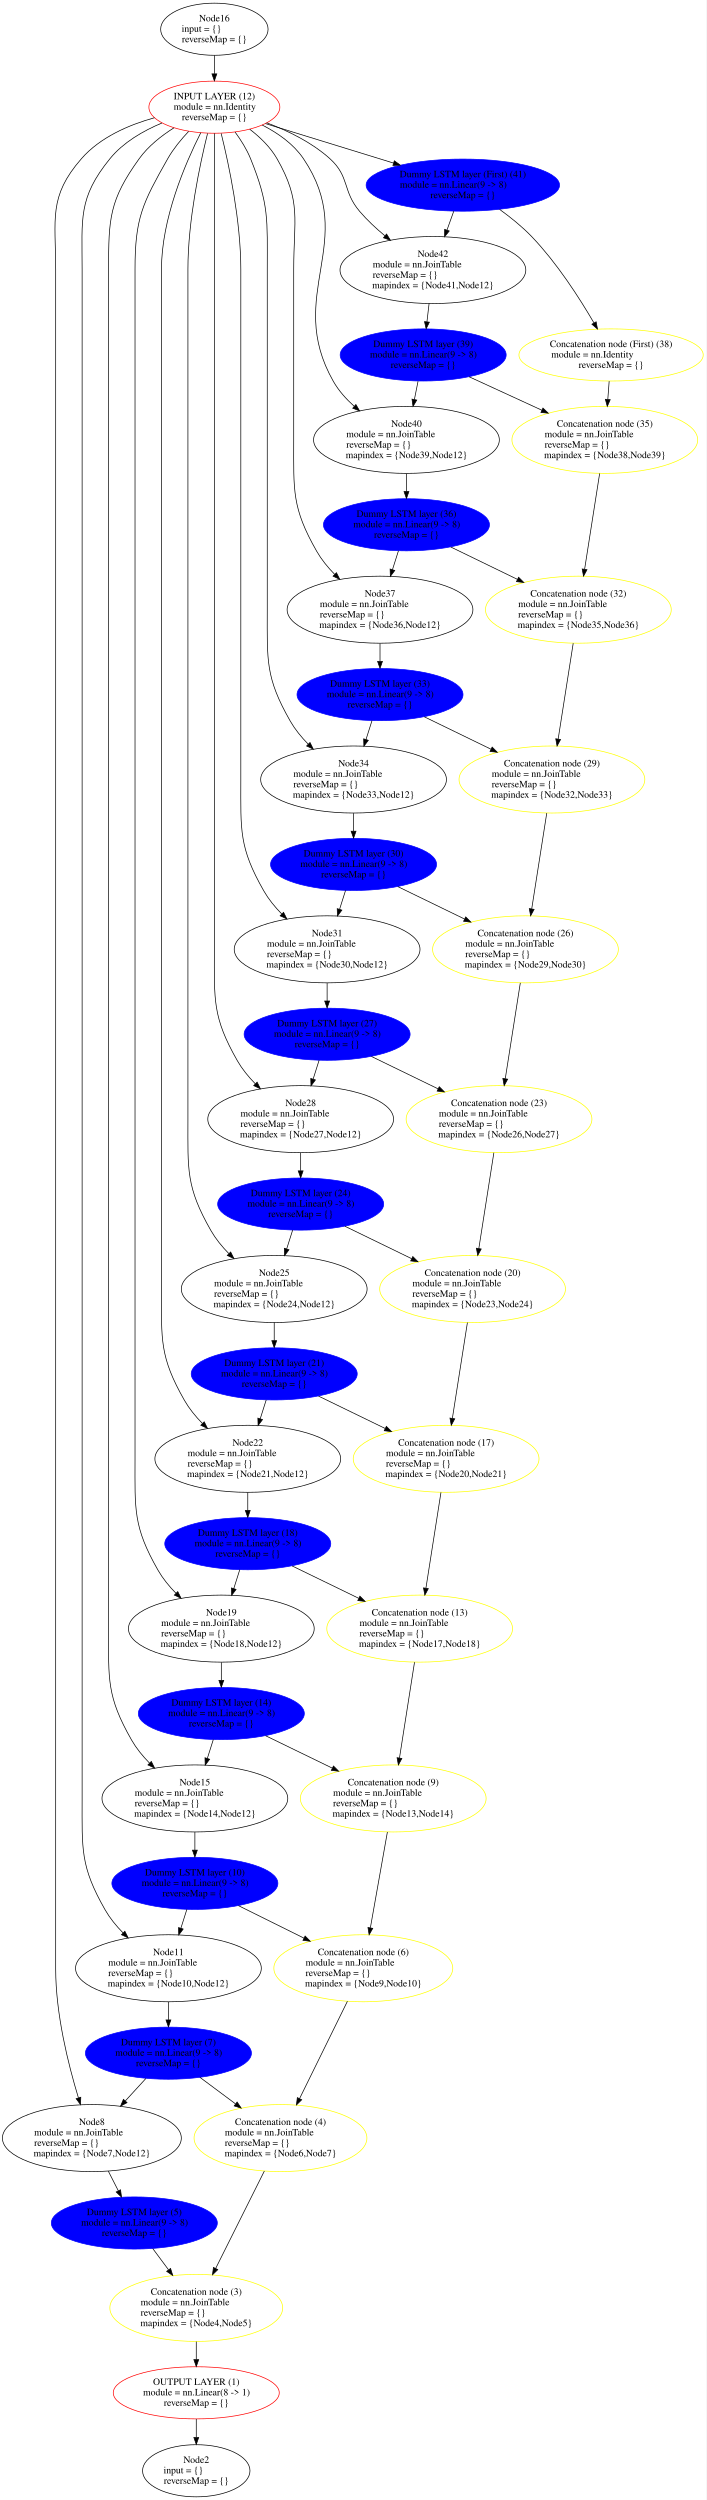
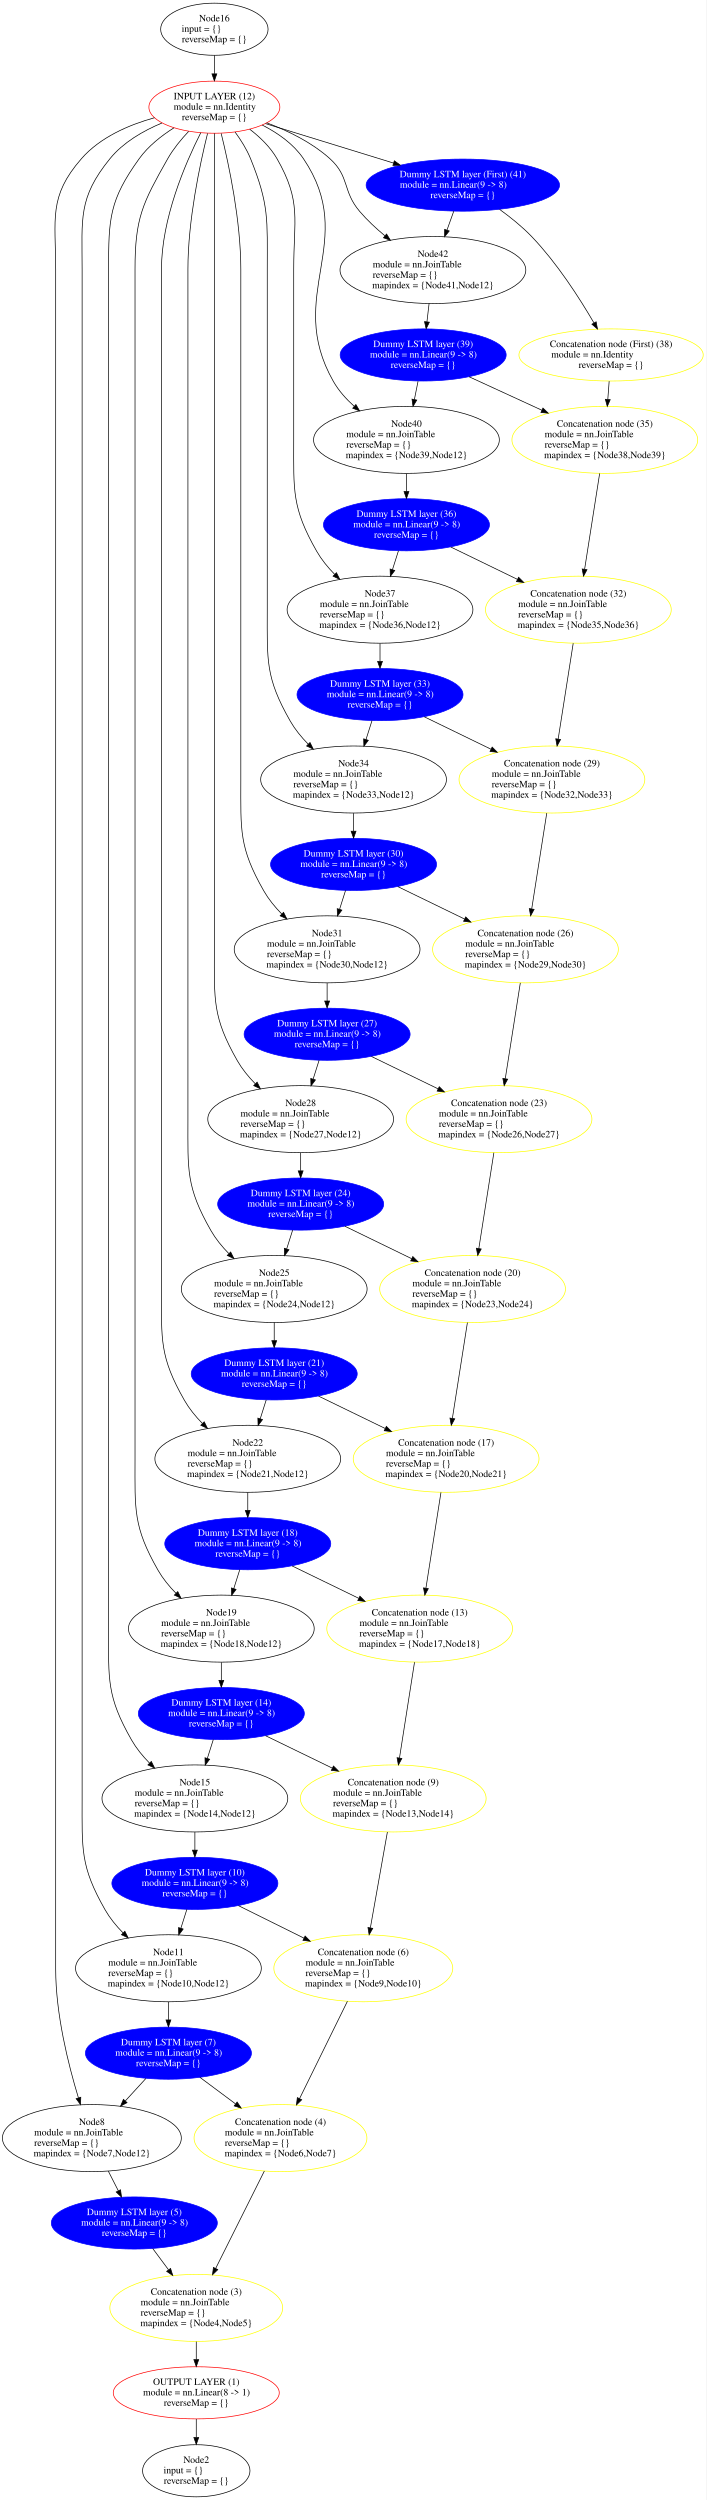
<svg xmlns="http://www.w3.org/2000/svg" xmlns:xlink="http://www.w3.org/1999/xlink" width="1015pt" height="3592pt" viewBox="0.00 0.00 1015.00 3592.00">
  <g id="graph0" class="graph" transform="scale(1 1) rotate(0) translate(4 3588)">
    <polygon fill="white" stroke="none" points="-4,4 -4,-3588 1011,-3588 1011,4 -4,4" />
    <g id="node1" class="node">
      <g id="a_node1">
        <a xlink:title="[topologyTest.lua]:62_">
          <ellipse fill="none" stroke="red" cx="278" cy="-150" rx="119.252" ry="37.453" />
          <text text-anchor="middle" x="278" y="-161.3" font-family="Times,serif" font-size="14.00">OUTPUT LAYER (1)</text>
          <text text-anchor="start" x="201.5" y="-146.3" font-family="Times,serif" font-size="14.00">module = nn.Linear(8 -&gt; 1)</text>
          <text text-anchor="middle" x="278" y="-131.3" font-family="Times,serif" font-size="14.00">reverseMap = {}</text>
        </a>
      </g>
    </g>
    <g id="node2" class="node">
      <g id="a_node2">
        <a xlink:title="[[C]]:-1_">
          <ellipse fill="none" stroke="black" cx="278" cy="-38" rx="77.174" ry="37.453" />
          <text text-anchor="middle" x="278" y="-49.3" font-family="Times,serif" font-size="14.00">Node2</text>
          <text text-anchor="start" x="231" y="-34.3" font-family="Times,serif" font-size="14.00">input = {}</text>
          <text text-anchor="middle" x="278" y="-19.3" font-family="Times,serif" font-size="14.00">reverseMap = {}</text>
        </a>
      </g>
    </g>
    <g id="edge1" class="edge">
      <path fill="none" stroke="black" d="M278,-112.372C278,-103.927 278,-94.829 278,-86.011" />
      <polygon fill="black" stroke="black" points="281.5,-85.844 278,-75.844 274.5,-85.844 281.5,-85.844" />
    </g>
    <g id="node3" class="node">
      <g id="a_node3">
        <a xlink:title="[topologyTest.lua]:54_">
          <ellipse fill="none" stroke="yellow" cx="278" cy="-272" rx="124.176" ry="48.167" />
          <text text-anchor="middle" x="278" y="-290.8" font-family="Times,serif" font-size="14.00">Concatenation node (3)</text>
          <text text-anchor="start" x="198" y="-275.8" font-family="Times,serif" font-size="14.00">module = nn.JoinTable</text>
          <text text-anchor="start" x="198" y="-260.8" font-family="Times,serif" font-size="14.00">reverseMap = {}</text>
          <text text-anchor="middle" x="278" y="-245.8" font-family="Times,serif" font-size="14.00">mapindex = {Node4,Node5}</text>
        </a>
      </g>
    </g>
    <g id="edge2" class="edge">
      <path fill="none" stroke="black" d="M278,-223.573C278,-215.096 278,-206.269 278,-197.81" />
      <polygon fill="black" stroke="black" points="281.5,-197.722 278,-187.722 274.5,-197.722 281.5,-197.722" />
    </g>
    <g id="node4" class="node">
      <g id="a_node4">
        <a xlink:title="[topologyTest.lua]:54_">
          <ellipse fill="none" stroke="yellow" cx="399" cy="-516" rx="124.176" ry="48.167" />
          <text text-anchor="middle" x="399" y="-534.8" font-family="Times,serif" font-size="14.00">Concatenation node (4)</text>
          <text text-anchor="start" x="319" y="-519.8" font-family="Times,serif" font-size="14.00">module = nn.JoinTable</text>
          <text text-anchor="start" x="319" y="-504.8" font-family="Times,serif" font-size="14.00">reverseMap = {}</text>
          <text text-anchor="middle" x="399" y="-489.8" font-family="Times,serif" font-size="14.00">mapindex = {Node6,Node7}</text>
        </a>
      </g>
    </g>
    <g id="edge3" class="edge">
      <path fill="none" stroke="black" d="M375.813,-468.626C355.867,-428.733 327.043,-371.085 305.85,-328.699" />
      <polygon fill="black" stroke="black" points="308.917,-327.008 301.314,-319.629 302.656,-330.138 308.917,-327.008" />
    </g>
    <g id="node5" class="node">
      <g id="a_node5">
        <a xlink:title="[topologyTest.lua]:50_">
          <ellipse fill="blue" stroke="blue" cx="189" cy="-394" rx="119.252" ry="37.453" />
-           <text text-anchor="middle" x="189" y="-405.3" font-family="Times,serif" font-size="14.00">Dummy LSTM layer (5)</text>
-           <text text-anchor="start" x="112.5" y="-390.3" font-family="Times,serif" font-size="14.00">module = nn.Linear(9 -&gt; 8)</text>
-           <text text-anchor="middle" x="189" y="-375.3" font-family="Times,serif" font-size="14.00">reverseMap = {}</text>
+           <text text-anchor="middle" x="189" y="-405.3" font-family="Times,serif" font-size="14.00" fill="white">Dummy LSTM layer (5)</text>
+           <text text-anchor="start" x="112.5" y="-390.3" font-family="Times,serif" font-size="14.00" fill="white">module = nn.Linear(9 -&gt; 8)</text>
+           <text text-anchor="middle" x="189" y="-375.3" font-family="Times,serif" font-size="14.00" fill="white">reverseMap = {}</text>
        </a>
      </g>
    </g>
    <g id="edge4" class="edge">
      <path fill="none" stroke="black" d="M215.462,-357.321C222.578,-347.726 230.435,-337.133 238.107,-326.789" />
      <polygon fill="black" stroke="black" points="241.056,-328.687 244.202,-318.57 235.434,-324.517 241.056,-328.687" />
    </g>
    <g id="node6" class="node">
      <g id="a_node6">
        <a xlink:title="[topologyTest.lua]:54_">
          <ellipse fill="none" stroke="yellow" cx="518" cy="-760" rx="128.54" ry="48.167" />
          <text text-anchor="middle" x="518" y="-778.8" font-family="Times,serif" font-size="14.00">Concatenation node (6)</text>
          <text text-anchor="start" x="435" y="-763.8" font-family="Times,serif" font-size="14.00">module = nn.JoinTable</text>
          <text text-anchor="start" x="435" y="-748.8" font-family="Times,serif" font-size="14.00">reverseMap = {}</text>
          <text text-anchor="middle" x="518" y="-733.8" font-family="Times,serif" font-size="14.00">mapindex = {Node9,Node10}</text>
        </a>
      </g>
    </g>
    <g id="edge5" class="edge">
      <path fill="none" stroke="black" d="M495.196,-712.626C475.58,-672.733 447.232,-615.085 426.389,-572.699" />
      <polygon fill="black" stroke="black" points="429.483,-571.058 421.929,-563.629 423.201,-574.147 429.483,-571.058" />
    </g>
    <g id="node7" class="node">
      <g id="a_node7">
        <a xlink:title="[topologyTest.lua]:50_">
          <ellipse fill="blue" stroke="blue" cx="238" cy="-638" rx="119.252" ry="37.453" />
-           <text text-anchor="middle" x="238" y="-649.3" font-family="Times,serif" font-size="14.00">Dummy LSTM layer (7)</text>
-           <text text-anchor="start" x="161.5" y="-634.3" font-family="Times,serif" font-size="14.00">module = nn.Linear(9 -&gt; 8)</text>
-           <text text-anchor="middle" x="238" y="-619.3" font-family="Times,serif" font-size="14.00">reverseMap = {}</text>
+           <text text-anchor="middle" x="238" y="-649.3" font-family="Times,serif" font-size="14.00" fill="white">Dummy LSTM layer (7)</text>
+           <text text-anchor="start" x="161.5" y="-634.3" font-family="Times,serif" font-size="14.00" fill="white">module = nn.Linear(9 -&gt; 8)</text>
+           <text text-anchor="middle" x="238" y="-619.3" font-family="Times,serif" font-size="14.00" fill="white">reverseMap = {}</text>
        </a>
      </g>
    </g>
    <g id="edge6" class="edge">
      <path fill="none" stroke="black" d="M283.276,-603.254C299.102,-591.458 317.19,-577.976 334.289,-565.232" />
      <polygon fill="black" stroke="black" points="336.663,-567.828 342.589,-559.045 332.48,-562.215 336.663,-567.828" />
    </g>
    <g id="node8" class="node">
      <g id="a_node8">
        <a xlink:title="[topologyTest.lua]:50_">
          <ellipse fill="none" stroke="black" cx="128" cy="-516" rx="128.54" ry="48.167" />
          <text text-anchor="middle" x="128" y="-534.8" font-family="Times,serif" font-size="14.00">Node8</text>
          <text text-anchor="start" x="45" y="-519.8" font-family="Times,serif" font-size="14.00">module = nn.JoinTable</text>
          <text text-anchor="start" x="45" y="-504.8" font-family="Times,serif" font-size="14.00">reverseMap = {}</text>
          <text text-anchor="middle" x="128" y="-489.8" font-family="Times,serif" font-size="14.00">mapindex = {Node7,Node12}</text>
        </a>
      </g>
    </g>
    <g id="edge11" class="edge">
      <path fill="none" stroke="black" d="M205.591,-601.645C196.323,-591.534 186.019,-580.293 176.026,-569.392" />
      <polygon fill="black" stroke="black" points="178.512,-566.925 169.175,-561.918 173.352,-571.655 178.512,-566.925" />
    </g>
    <g id="edge7" class="edge">
      <path fill="none" stroke="black" d="M151.584,-468.605C156.311,-459.305 161.273,-449.546 165.98,-440.285" />
      <polygon fill="black" stroke="black" points="169.174,-441.726 170.586,-431.225 162.934,-438.554 169.174,-441.726" />
    </g>
    <g id="node9" class="node">
      <g id="a_node9">
        <a xlink:title="[topologyTest.lua]:54_">
          <ellipse fill="none" stroke="yellow" cx="561" cy="-1004" rx="133.465" ry="48.167" />
          <text text-anchor="middle" x="561" y="-1022.8" font-family="Times,serif" font-size="14.00">Concatenation node (9)</text>
          <text text-anchor="start" x="474.5" y="-1007.8" font-family="Times,serif" font-size="14.00">module = nn.JoinTable</text>
          <text text-anchor="start" x="474.5" y="-992.8" font-family="Times,serif" font-size="14.00">reverseMap = {}</text>
          <text text-anchor="middle" x="561" y="-977.8" font-family="Times,serif" font-size="14.00">mapindex = {Node13,Node14}</text>
        </a>
      </g>
    </g>
    <g id="edge8" class="edge">
      <path fill="none" stroke="black" d="M552.607,-955.765C545.608,-916.373 535.611,-860.112 528.16,-818.178" />
      <polygon fill="black" stroke="black" points="531.567,-817.349 526.372,-808.115 524.675,-818.574 531.567,-817.349" />
    </g>
    <g id="node10" class="node">
      <g id="a_node10">
        <a xlink:title="[topologyTest.lua]:50_">
          <ellipse fill="blue" stroke="blue" cx="276" cy="-882" rx="119.252" ry="37.453" />
-           <text text-anchor="middle" x="276" y="-893.3" font-family="Times,serif" font-size="14.00">Dummy LSTM layer (10)</text>
-           <text text-anchor="start" x="199.5" y="-878.3" font-family="Times,serif" font-size="14.00">module = nn.Linear(9 -&gt; 8)</text>
-           <text text-anchor="middle" x="276" y="-863.3" font-family="Times,serif" font-size="14.00">reverseMap = {}</text>
+           <text text-anchor="middle" x="276" y="-893.3" font-family="Times,serif" font-size="14.00" fill="white">Dummy LSTM layer (10)</text>
+           <text text-anchor="start" x="199.5" y="-878.3" font-family="Times,serif" font-size="14.00" fill="white">module = nn.Linear(9 -&gt; 8)</text>
+           <text text-anchor="middle" x="276" y="-863.3" font-family="Times,serif" font-size="14.00" fill="white">reverseMap = {}</text>
        </a>
      </g>
    </g>
    <g id="edge9" class="edge">
      <path fill="none" stroke="black" d="M338.636,-849.941C367.315,-835.72 401.747,-818.646 432.741,-803.277" />
      <polygon fill="black" stroke="black" points="434.406,-806.358 441.81,-798.78 431.297,-800.087 434.406,-806.358" />
    </g>
    <g id="node11" class="node">
      <g id="a_node11">
        <a xlink:title="[topologyTest.lua]:50_">
          <ellipse fill="none" stroke="black" cx="238" cy="-760" rx="133.465" ry="48.167" />
          <text text-anchor="middle" x="238" y="-778.8" font-family="Times,serif" font-size="14.00">Node11</text>
          <text text-anchor="start" x="151.5" y="-763.8" font-family="Times,serif" font-size="14.00">module = nn.JoinTable</text>
          <text text-anchor="start" x="151.5" y="-748.8" font-family="Times,serif" font-size="14.00">reverseMap = {}</text>
          <text text-anchor="middle" x="238" y="-733.8" font-family="Times,serif" font-size="14.00">mapindex = {Node10,Node12}</text>
        </a>
      </g>
    </g>
    <g id="edge16" class="edge">
      <path fill="none" stroke="black" d="M264.496,-844.67C261.772,-836.069 258.803,-826.695 255.871,-817.434" />
      <polygon fill="black" stroke="black" points="259.195,-816.339 252.84,-807.862 252.522,-818.452 259.195,-816.339" />
    </g>
    <g id="edge10" class="edge">
      <path fill="none" stroke="black" d="M238,-711.573C238,-703.096 238,-694.269 238,-685.81" />
      <polygon fill="black" stroke="black" points="241.5,-685.722 238,-675.722 234.5,-685.722 241.5,-685.722" />
    </g>
    <g id="node12" class="node">
      <g id="a_node12">
        <a xlink:title="[topologyTest.lua]:20_">
          <ellipse fill="none" stroke="red" cx="304" cy="-3434" rx="94.068" ry="37.453" />
          <text text-anchor="middle" x="304" y="-3445.3" font-family="Times,serif" font-size="14.00">INPUT LAYER (12)</text>
          <text text-anchor="start" x="245.5" y="-3430.3" font-family="Times,serif" font-size="14.00">module = nn.Identity</text>
          <text text-anchor="middle" x="304" y="-3415.3" font-family="Times,serif" font-size="14.00">reverseMap = {}</text>
        </a>
      </g>
    </g>
    <g id="edge12" class="edge">
      <path fill="none" stroke="black" d="M217.934,-3418.82C180.742,-3408.47 139.715,-3390.63 113,-3360 65.312,-3305.32 76,-3273.55 76,-3201 76,-3201 76,-3201 76,-759 76,-694.474 93.89,-622.386 108.683,-573.807" />
      <polygon fill="black" stroke="black" points="112.071,-574.699 111.69,-564.111 105.385,-572.626 112.071,-574.699" />
    </g>
    <g id="edge17" class="edge">
      <path fill="none" stroke="black" d="M228.626,-3411.24C201.579,-3399.97 173.081,-3383.49 154,-3360 108.058,-3303.44 114,-3273.87 114,-3201 114,-3201 114,-3201 114,-1003 114,-930.827 111.265,-906.705 147,-844 153.816,-832.04 162.958,-820.847 172.826,-810.791" />
      <polygon fill="black" stroke="black" points="175.405,-813.165 180.116,-803.675 170.515,-808.155 175.405,-813.165" />
    </g>
    <g id="node15" class="node">
      <g id="a_node15">
        <a xlink:title="[topologyTest.lua]:50_">
          <ellipse fill="none" stroke="black" cx="276" cy="-1004" rx="133.465" ry="48.167" />
          <text text-anchor="middle" x="276" y="-1022.8" font-family="Times,serif" font-size="14.00">Node15</text>
          <text text-anchor="start" x="189.5" y="-1007.8" font-family="Times,serif" font-size="14.00">module = nn.JoinTable</text>
          <text text-anchor="start" x="189.5" y="-992.8" font-family="Times,serif" font-size="14.00">reverseMap = {}</text>
          <text text-anchor="middle" x="276" y="-977.8" font-family="Times,serif" font-size="14.00">mapindex = {Node14,Node12}</text>
        </a>
      </g>
    </g>
    <g id="edge23" class="edge">
      <path fill="none" stroke="black" d="M245.874,-3404.31C227.613,-3392.78 208.878,-3377.92 196,-3360 153.207,-3300.46 152,-3274.32 152,-3201 152,-3201 152,-3201 152,-1247 152,-1174.83 149.265,-1150.7 185,-1088 191.816,-1076.04 200.958,-1064.85 210.826,-1054.79" />
      <polygon fill="black" stroke="black" points="213.405,-1057.16 218.116,-1047.68 208.515,-1052.16 213.405,-1057.16" />
    </g>
    <g id="node19" class="node">
      <g id="a_node19">
        <a xlink:title="[topologyTest.lua]:50_">
          <ellipse fill="none" stroke="black" cx="314" cy="-1248" rx="133.465" ry="48.167" />
          <text text-anchor="middle" x="314" y="-1266.8" font-family="Times,serif" font-size="14.00">Node19</text>
          <text text-anchor="start" x="227.5" y="-1251.8" font-family="Times,serif" font-size="14.00">module = nn.JoinTable</text>
          <text text-anchor="start" x="227.5" y="-1236.8" font-family="Times,serif" font-size="14.00">reverseMap = {}</text>
          <text text-anchor="middle" x="314" y="-1221.8" font-family="Times,serif" font-size="14.00">mapindex = {Node18,Node12}</text>
        </a>
      </g>
    </g>
    <g id="edge28" class="edge">
      <path fill="none" stroke="black" d="M267.034,-3399.21C256.113,-3387.65 244.964,-3374.07 237,-3360 200.706,-3295.87 190,-3274.69 190,-3201 190,-3201 190,-3201 190,-1491 190,-1418.83 187.265,-1394.7 223,-1332 229.816,-1320.04 238.958,-1308.85 248.826,-1298.79" />
      <polygon fill="black" stroke="black" points="251.405,-1301.16 256.116,-1291.68 246.515,-1296.16 251.405,-1301.16" />
    </g>
    <g id="node22" class="node">
      <g id="a_node22">
        <a xlink:title="[topologyTest.lua]:50_">
          <ellipse fill="none" stroke="black" cx="352" cy="-1492" rx="133.465" ry="48.167" />
          <text text-anchor="middle" x="352" y="-1510.8" font-family="Times,serif" font-size="14.00">Node22</text>
          <text text-anchor="start" x="265.5" y="-1495.8" font-family="Times,serif" font-size="14.00">module = nn.JoinTable</text>
          <text text-anchor="start" x="265.5" y="-1480.8" font-family="Times,serif" font-size="14.00">reverseMap = {}</text>
          <text text-anchor="middle" x="352" y="-1465.8" font-family="Times,serif" font-size="14.00">mapindex = {Node21,Node12}</text>
        </a>
      </g>
    </g>
    <g id="edge33" class="edge">
      <path fill="none" stroke="black" d="M284.428,-3397.22C261.91,-3352.64 228,-3273.48 228,-3201 228,-3201 228,-3201 228,-1735 228,-1662.83 225.265,-1638.7 261,-1576 267.816,-1564.04 276.958,-1552.85 286.826,-1542.79" />
      <polygon fill="black" stroke="black" points="289.405,-1545.16 294.116,-1535.68 284.515,-1540.16 289.405,-1545.16" />
    </g>
    <g id="node25" class="node">
      <g id="a_node25">
        <a xlink:title="[topologyTest.lua]:50_">
          <ellipse fill="none" stroke="black" cx="390" cy="-1736" rx="133.465" ry="48.167" />
          <text text-anchor="middle" x="390" y="-1754.8" font-family="Times,serif" font-size="14.00">Node25</text>
          <text text-anchor="start" x="303.5" y="-1739.8" font-family="Times,serif" font-size="14.00">module = nn.JoinTable</text>
          <text text-anchor="start" x="303.5" y="-1724.8" font-family="Times,serif" font-size="14.00">reverseMap = {}</text>
          <text text-anchor="middle" x="390" y="-1709.8" font-family="Times,serif" font-size="14.00">mapindex = {Node24,Node12}</text>
        </a>
      </g>
    </g>
    <g id="edge38" class="edge">
      <path fill="none" stroke="black" d="M294.214,-3396.34C282.955,-3350.86 266,-3270.79 266,-3201 266,-3201 266,-3201 266,-1979 266,-1906.83 263.265,-1882.7 299,-1820 305.816,-1808.04 314.958,-1796.85 324.826,-1786.79" />
      <polygon fill="black" stroke="black" points="327.405,-1789.16 332.116,-1779.68 322.515,-1784.16 327.405,-1789.16" />
    </g>
    <g id="node28" class="node">
      <g id="a_node28">
        <a xlink:title="[topologyTest.lua]:50_">
          <ellipse fill="none" stroke="black" cx="428" cy="-1980" rx="133.465" ry="48.167" />
          <text text-anchor="middle" x="428" y="-1998.8" font-family="Times,serif" font-size="14.00">Node28</text>
          <text text-anchor="start" x="341.5" y="-1983.8" font-family="Times,serif" font-size="14.00">module = nn.JoinTable</text>
          <text text-anchor="start" x="341.5" y="-1968.8" font-family="Times,serif" font-size="14.00">reverseMap = {}</text>
          <text text-anchor="middle" x="428" y="-1953.8" font-family="Times,serif" font-size="14.00">mapindex = {Node27,Node12}</text>
        </a>
      </g>
    </g>
    <g id="edge43" class="edge">
      <path fill="none" stroke="black" d="M304,-3396.43C304,-3350.72 304,-3270.08 304,-3201 304,-3201 304,-3201 304,-2223 304,-2150.83 301.265,-2126.7 337,-2064 343.816,-2052.04 352.958,-2040.85 362.826,-2030.79" />
      <polygon fill="black" stroke="black" points="365.405,-2033.16 370.116,-2023.68 360.515,-2028.16 365.405,-2033.16" />
    </g>
    <g id="node31" class="node">
      <g id="a_node31">
        <a xlink:title="[topologyTest.lua]:50_">
          <ellipse fill="none" stroke="black" cx="466" cy="-2224" rx="133.465" ry="48.167" />
          <text text-anchor="middle" x="466" y="-2242.8" font-family="Times,serif" font-size="14.00">Node31</text>
          <text text-anchor="start" x="379.5" y="-2227.8" font-family="Times,serif" font-size="14.00">module = nn.JoinTable</text>
          <text text-anchor="start" x="379.5" y="-2212.8" font-family="Times,serif" font-size="14.00">reverseMap = {}</text>
          <text text-anchor="middle" x="466" y="-2197.8" font-family="Times,serif" font-size="14.00">mapindex = {Node30,Node12}</text>
        </a>
      </g>
    </g>
    <g id="edge48" class="edge">
      <path fill="none" stroke="black" d="M313.786,-3396.34C325.045,-3350.86 342,-3270.79 342,-3201 342,-3201 342,-3201 342,-2467 342,-2394.83 339.265,-2370.7 375,-2308 381.816,-2296.04 390.958,-2284.85 400.826,-2274.79" />
      <polygon fill="black" stroke="black" points="403.405,-2277.16 408.116,-2267.68 398.515,-2272.16 403.405,-2277.16" />
    </g>
    <g id="node34" class="node">
      <g id="a_node34">
        <a xlink:title="[topologyTest.lua]:50_">
          <ellipse fill="none" stroke="black" cx="504" cy="-2468" rx="133.465" ry="48.167" />
          <text text-anchor="middle" x="504" y="-2486.8" font-family="Times,serif" font-size="14.00">Node34</text>
          <text text-anchor="start" x="417.5" y="-2471.8" font-family="Times,serif" font-size="14.00">module = nn.JoinTable</text>
          <text text-anchor="start" x="417.5" y="-2456.8" font-family="Times,serif" font-size="14.00">reverseMap = {}</text>
          <text text-anchor="middle" x="504" y="-2441.8" font-family="Times,serif" font-size="14.00">mapindex = {Node33,Node12}</text>
        </a>
      </g>
    </g>
    <g id="edge53" class="edge">
      <path fill="none" stroke="black" d="M333.798,-3398.22C342.227,-3386.72 350.574,-3373.42 356,-3360 382.799,-3293.75 380,-3272.47 380,-3201 380,-3201 380,-3201 380,-2711 380,-2638.83 377.265,-2614.7 413,-2552 419.816,-2540.04 428.958,-2528.85 438.826,-2518.79" />
      <polygon fill="black" stroke="black" points="441.405,-2521.16 446.116,-2511.68 436.515,-2516.16 441.405,-2521.16" />
    </g>
    <g id="node37" class="node">
      <g id="a_node37">
        <a xlink:title="[topologyTest.lua]:50_">
          <ellipse fill="none" stroke="black" cx="542" cy="-2712" rx="133.465" ry="48.167" />
          <text text-anchor="middle" x="542" y="-2730.8" font-family="Times,serif" font-size="14.00">Node37</text>
          <text text-anchor="start" x="455.5" y="-2715.8" font-family="Times,serif" font-size="14.00">module = nn.JoinTable</text>
          <text text-anchor="start" x="455.5" y="-2700.8" font-family="Times,serif" font-size="14.00">reverseMap = {}</text>
          <text text-anchor="middle" x="542" y="-2685.8" font-family="Times,serif" font-size="14.00">mapindex = {Node36,Node12}</text>
        </a>
      </g>
    </g>
    <g id="edge58" class="edge">
      <path fill="none" stroke="black" d="M354.757,-3402.38C369.67,-3390.92 384.51,-3376.59 394,-3360 429.484,-3297.96 418,-3272.47 418,-3201 418,-3201 418,-3201 418,-2955 418,-2882.83 415.265,-2858.7 451,-2796 457.816,-2784.04 466.958,-2772.85 476.826,-2762.79" />
      <polygon fill="black" stroke="black" points="479.405,-2765.16 484.116,-2755.68 474.515,-2760.16 479.405,-2765.16" />
    </g>
    <g id="node40" class="node">
      <g id="a_node40">
        <a xlink:title="[topologyTest.lua]:50_">
          <ellipse fill="none" stroke="black" cx="580" cy="-2956" rx="133.465" ry="48.167" />
          <text text-anchor="middle" x="580" y="-2974.8" font-family="Times,serif" font-size="14.00">Node40</text>
          <text text-anchor="start" x="493.5" y="-2959.8" font-family="Times,serif" font-size="14.00">module = nn.JoinTable</text>
          <text text-anchor="start" x="493.5" y="-2944.8" font-family="Times,serif" font-size="14.00">reverseMap = {}</text>
          <text text-anchor="middle" x="580" y="-2929.8" font-family="Times,serif" font-size="14.00">mapindex = {Node39,Node12}</text>
        </a>
      </g>
    </g>
    <g id="edge62" class="edge">
      <path fill="none" stroke="black" d="M372.738,-3408.35C395.044,-3396.99 417.703,-3381.21 432,-3360 512.199,-3241 403.98,-3164.69 475,-3040 482.594,-3026.67 493.257,-3014.69 504.9,-3004.26" />
      <polygon fill="black" stroke="black" points="507.336,-3006.78 512.67,-2997.62 502.792,-3001.45 507.336,-3006.78" />
    </g>
    <g id="node41" class="node">
      <g id="a_node41">
        <a xlink:title="[topologyTest.lua]:40_">
          <ellipse fill="blue" stroke="blue" cx="661" cy="-3322" rx="138.951" ry="37.453" />
-           <text text-anchor="middle" x="661" y="-3333.3" font-family="Times,serif" font-size="14.00">Dummy LSTM layer (First) (41)</text>
-           <text text-anchor="start" x="570.5" y="-3318.3" font-family="Times,serif" font-size="14.00">module = nn.Linear(9 -&gt; 8)</text>
-           <text text-anchor="middle" x="661" y="-3303.3" font-family="Times,serif" font-size="14.00">reverseMap = {}</text>
+           <text text-anchor="middle" x="661" y="-3333.3" font-family="Times,serif" font-size="14.00" fill="white">Dummy LSTM layer (First) (41)</text>
+           <text text-anchor="start" x="570.5" y="-3318.3" font-family="Times,serif" font-size="14.00" fill="white">module = nn.Linear(9 -&gt; 8)</text>
+           <text text-anchor="middle" x="661" y="-3303.3" font-family="Times,serif" font-size="14.00" fill="white">reverseMap = {}</text>
        </a>
      </g>
    </g>
    <g id="edge63" class="edge">
      <path fill="none" stroke="black" d="M377.538,-3410.34C430.709,-3393.96 503.153,-3371.64 561.494,-3353.66" />
      <polygon fill="black" stroke="black" points="562.574,-3356.99 571.1,-3350.7 560.513,-3350.3 562.574,-3356.99" />
    </g>
    <g id="node42" class="node">
      <g id="a_node42">
        <a xlink:title="[topologyTest.lua]:50_">
          <ellipse fill="none" stroke="black" cx="618" cy="-3200" rx="133.465" ry="48.167" />
          <text text-anchor="middle" x="618" y="-3218.8" font-family="Times,serif" font-size="14.00">Node42</text>
          <text text-anchor="start" x="531.5" y="-3203.8" font-family="Times,serif" font-size="14.00">module = nn.JoinTable</text>
          <text text-anchor="start" x="531.5" y="-3188.8" font-family="Times,serif" font-size="14.00">reverseMap = {}</text>
          <text text-anchor="middle" x="618" y="-3173.8" font-family="Times,serif" font-size="14.00">mapindex = {Node41,Node12}</text>
        </a>
      </g>
    </g>
    <g id="edge65" class="edge">
      <path fill="none" stroke="black" d="M379.327,-3411.51C410.051,-3399.97 444.312,-3383.23 470,-3360 498.787,-3333.97 487.75,-3313.47 513,-3284 523.579,-3271.65 536.22,-3259.85 549.005,-3249.23" />
      <polygon fill="black" stroke="black" points="551.407,-3251.78 556.967,-3242.76 546.997,-3246.35 551.407,-3251.78" />
    </g>
    <g id="node13" class="node">
      <g id="a_node13">
        <a xlink:title="[topologyTest.lua]:54_">
          <ellipse fill="none" stroke="yellow" cx="599" cy="-1248" rx="133.465" ry="48.167" />
          <text text-anchor="middle" x="599" y="-1266.8" font-family="Times,serif" font-size="14.00">Concatenation node (13)</text>
          <text text-anchor="start" x="512.5" y="-1251.8" font-family="Times,serif" font-size="14.00">module = nn.JoinTable</text>
          <text text-anchor="start" x="512.5" y="-1236.8" font-family="Times,serif" font-size="14.00">reverseMap = {}</text>
          <text text-anchor="middle" x="599" y="-1221.8" font-family="Times,serif" font-size="14.00">mapindex = {Node17,Node18}</text>
        </a>
      </g>
    </g>
    <g id="edge13" class="edge">
      <path fill="none" stroke="black" d="M591.583,-1199.77C585.397,-1160.37 576.563,-1104.11 569.978,-1062.18" />
      <polygon fill="black" stroke="black" points="573.407,-1061.45 568.398,-1052.12 566.492,-1062.54 573.407,-1061.45" />
    </g>
    <g id="node14" class="node">
      <g id="a_node14">
        <a xlink:title="[topologyTest.lua]:50_">
          <ellipse fill="blue" stroke="blue" cx="314" cy="-1126" rx="119.252" ry="37.453" />
-           <text text-anchor="middle" x="314" y="-1137.3" font-family="Times,serif" font-size="14.00">Dummy LSTM layer (14)</text>
-           <text text-anchor="start" x="237.5" y="-1122.3" font-family="Times,serif" font-size="14.00">module = nn.Linear(9 -&gt; 8)</text>
-           <text text-anchor="middle" x="314" y="-1107.3" font-family="Times,serif" font-size="14.00">reverseMap = {}</text>
+           <text text-anchor="middle" x="314" y="-1137.3" font-family="Times,serif" font-size="14.00" fill="white">Dummy LSTM layer (14)</text>
+           <text text-anchor="start" x="237.5" y="-1122.3" font-family="Times,serif" font-size="14.00" fill="white">module = nn.Linear(9 -&gt; 8)</text>
+           <text text-anchor="middle" x="314" y="-1107.3" font-family="Times,serif" font-size="14.00" fill="white">reverseMap = {}</text>
        </a>
      </g>
    </g>
    <g id="edge14" class="edge">
      <path fill="none" stroke="black" d="M377.609,-1094.1C406.75,-1079.94 441.762,-1062.93 473.348,-1047.58" />
      <polygon fill="black" stroke="black" points="475.128,-1050.61 482.593,-1043.09 472.069,-1044.31 475.128,-1050.61" />
    </g>
    <g id="edge22" class="edge">
      <path fill="none" stroke="black" d="M302.496,-1088.67C299.772,-1080.07 296.803,-1070.69 293.871,-1061.43" />
      <polygon fill="black" stroke="black" points="297.195,-1060.34 290.84,-1051.86 290.522,-1062.45 297.195,-1060.34" />
    </g>
    <g id="edge15" class="edge">
      <path fill="none" stroke="black" d="M276,-955.573C276,-947.096 276,-938.269 276,-929.81" />
      <polygon fill="black" stroke="black" points="279.5,-929.722 276,-919.722 272.5,-929.722 279.5,-929.722" />
    </g>
    <g id="node16" class="node">
      <g id="a_node16">
        <a xlink:title="[[C]]:-1_">
          <ellipse fill="none" stroke="black" cx="304" cy="-3546" rx="77.174" ry="37.453" />
          <text text-anchor="middle" x="304" y="-3557.3" font-family="Times,serif" font-size="14.00">Node16</text>
          <text text-anchor="start" x="257" y="-3542.3" font-family="Times,serif" font-size="14.00">input = {}</text>
          <text text-anchor="middle" x="304" y="-3527.3" font-family="Times,serif" font-size="14.00">reverseMap = {}</text>
        </a>
      </g>
    </g>
    <g id="edge18" class="edge">
      <path fill="none" stroke="black" d="M304,-3508.37C304,-3499.93 304,-3490.83 304,-3482.01" />
      <polygon fill="black" stroke="black" points="307.5,-3481.84 304,-3471.84 300.5,-3481.84 307.5,-3481.84" />
    </g>
    <g id="node17" class="node">
      <g id="a_node17">
        <a xlink:title="[topologyTest.lua]:54_">
          <ellipse fill="none" stroke="yellow" cx="637" cy="-1492" rx="133.465" ry="48.167" />
          <text text-anchor="middle" x="637" y="-1510.8" font-family="Times,serif" font-size="14.00">Concatenation node (17)</text>
          <text text-anchor="start" x="550.5" y="-1495.8" font-family="Times,serif" font-size="14.00">module = nn.JoinTable</text>
          <text text-anchor="start" x="550.5" y="-1480.8" font-family="Times,serif" font-size="14.00">reverseMap = {}</text>
          <text text-anchor="middle" x="637" y="-1465.8" font-family="Times,serif" font-size="14.00">mapindex = {Node20,Node21}</text>
        </a>
      </g>
    </g>
    <g id="edge19" class="edge">
      <path fill="none" stroke="black" d="M629.583,-1443.77C623.397,-1404.37 614.563,-1348.11 607.978,-1306.18" />
      <polygon fill="black" stroke="black" points="611.407,-1305.45 606.398,-1296.12 604.492,-1306.54 611.407,-1305.45" />
    </g>
    <g id="node18" class="node">
      <g id="a_node18">
        <a xlink:title="[topologyTest.lua]:50_">
          <ellipse fill="blue" stroke="blue" cx="352" cy="-1370" rx="119.252" ry="37.453" />
-           <text text-anchor="middle" x="352" y="-1381.3" font-family="Times,serif" font-size="14.00">Dummy LSTM layer (18)</text>
-           <text text-anchor="start" x="275.5" y="-1366.3" font-family="Times,serif" font-size="14.00">module = nn.Linear(9 -&gt; 8)</text>
-           <text text-anchor="middle" x="352" y="-1351.3" font-family="Times,serif" font-size="14.00">reverseMap = {}</text>
+           <text text-anchor="middle" x="352" y="-1381.3" font-family="Times,serif" font-size="14.00" fill="white">Dummy LSTM layer (18)</text>
+           <text text-anchor="start" x="275.5" y="-1366.3" font-family="Times,serif" font-size="14.00" fill="white">module = nn.Linear(9 -&gt; 8)</text>
+           <text text-anchor="middle" x="352" y="-1351.3" font-family="Times,serif" font-size="14.00" fill="white">reverseMap = {}</text>
        </a>
      </g>
    </g>
    <g id="edge20" class="edge">
      <path fill="none" stroke="black" d="M415.609,-1338.1C444.75,-1323.94 479.762,-1306.93 511.348,-1291.58" />
      <polygon fill="black" stroke="black" points="513.128,-1294.61 520.593,-1287.09 510.069,-1288.31 513.128,-1294.61" />
    </g>
    <g id="edge27" class="edge">
      <path fill="none" stroke="black" d="M340.496,-1332.67C337.772,-1324.07 334.803,-1314.69 331.871,-1305.43" />
      <polygon fill="black" stroke="black" points="335.195,-1304.34 328.84,-1295.86 328.522,-1306.45 335.195,-1304.34" />
    </g>
    <g id="edge21" class="edge">
      <path fill="none" stroke="black" d="M314,-1199.57C314,-1191.1 314,-1182.27 314,-1173.81" />
      <polygon fill="black" stroke="black" points="317.5,-1173.72 314,-1163.72 310.5,-1173.72 317.5,-1173.72" />
    </g>
    <g id="node20" class="node">
      <g id="a_node20">
        <a xlink:title="[topologyTest.lua]:54_">
          <ellipse fill="none" stroke="yellow" cx="675" cy="-1736" rx="133.465" ry="48.167" />
          <text text-anchor="middle" x="675" y="-1754.8" font-family="Times,serif" font-size="14.00">Concatenation node (20)</text>
          <text text-anchor="start" x="588.5" y="-1739.8" font-family="Times,serif" font-size="14.00">module = nn.JoinTable</text>
          <text text-anchor="start" x="588.5" y="-1724.8" font-family="Times,serif" font-size="14.00">reverseMap = {}</text>
          <text text-anchor="middle" x="675" y="-1709.8" font-family="Times,serif" font-size="14.00">mapindex = {Node23,Node24}</text>
        </a>
      </g>
    </g>
    <g id="edge24" class="edge">
      <path fill="none" stroke="black" d="M667.583,-1687.77C661.397,-1648.37 652.563,-1592.11 645.978,-1550.18" />
      <polygon fill="black" stroke="black" points="649.407,-1549.45 644.398,-1540.12 642.492,-1550.54 649.407,-1549.45" />
    </g>
    <g id="node21" class="node">
      <g id="a_node21">
        <a xlink:title="[topologyTest.lua]:50_">
          <ellipse fill="blue" stroke="blue" cx="390" cy="-1614" rx="119.252" ry="37.453" />
-           <text text-anchor="middle" x="390" y="-1625.3" font-family="Times,serif" font-size="14.00">Dummy LSTM layer (21)</text>
-           <text text-anchor="start" x="313.5" y="-1610.3" font-family="Times,serif" font-size="14.00">module = nn.Linear(9 -&gt; 8)</text>
-           <text text-anchor="middle" x="390" y="-1595.3" font-family="Times,serif" font-size="14.00">reverseMap = {}</text>
+           <text text-anchor="middle" x="390" y="-1625.3" font-family="Times,serif" font-size="14.00" fill="white">Dummy LSTM layer (21)</text>
+           <text text-anchor="start" x="313.5" y="-1610.3" font-family="Times,serif" font-size="14.00" fill="white">module = nn.Linear(9 -&gt; 8)</text>
+           <text text-anchor="middle" x="390" y="-1595.3" font-family="Times,serif" font-size="14.00" fill="white">reverseMap = {}</text>
        </a>
      </g>
    </g>
    <g id="edge25" class="edge">
      <path fill="none" stroke="black" d="M453.609,-1582.1C482.75,-1567.94 517.762,-1550.93 549.348,-1535.58" />
      <polygon fill="black" stroke="black" points="551.128,-1538.61 558.593,-1531.09 548.069,-1532.31 551.128,-1538.61" />
    </g>
    <g id="edge32" class="edge">
      <path fill="none" stroke="black" d="M378.496,-1576.67C375.772,-1568.07 372.803,-1558.69 369.871,-1549.43" />
      <polygon fill="black" stroke="black" points="373.195,-1548.34 366.84,-1539.86 366.522,-1550.45 373.195,-1548.34" />
    </g>
    <g id="edge26" class="edge">
      <path fill="none" stroke="black" d="M352,-1443.57C352,-1435.1 352,-1426.27 352,-1417.81" />
      <polygon fill="black" stroke="black" points="355.5,-1417.72 352,-1407.72 348.5,-1417.72 355.5,-1417.72" />
    </g>
    <g id="node23" class="node">
      <g id="a_node23">
        <a xlink:title="[topologyTest.lua]:54_">
          <ellipse fill="none" stroke="yellow" cx="713" cy="-1980" rx="133.465" ry="48.167" />
          <text text-anchor="middle" x="713" y="-1998.8" font-family="Times,serif" font-size="14.00">Concatenation node (23)</text>
          <text text-anchor="start" x="626.5" y="-1983.8" font-family="Times,serif" font-size="14.00">module = nn.JoinTable</text>
          <text text-anchor="start" x="626.5" y="-1968.8" font-family="Times,serif" font-size="14.00">reverseMap = {}</text>
          <text text-anchor="middle" x="713" y="-1953.8" font-family="Times,serif" font-size="14.00">mapindex = {Node26,Node27}</text>
        </a>
      </g>
    </g>
    <g id="edge29" class="edge">
      <path fill="none" stroke="black" d="M705.583,-1931.77C699.397,-1892.37 690.563,-1836.11 683.978,-1794.18" />
      <polygon fill="black" stroke="black" points="687.407,-1793.45 682.398,-1784.12 680.492,-1794.54 687.407,-1793.45" />
    </g>
    <g id="node24" class="node">
      <g id="a_node24">
        <a xlink:title="[topologyTest.lua]:50_">
          <ellipse fill="blue" stroke="blue" cx="428" cy="-1858" rx="119.252" ry="37.453" />
-           <text text-anchor="middle" x="428" y="-1869.3" font-family="Times,serif" font-size="14.00">Dummy LSTM layer (24)</text>
-           <text text-anchor="start" x="351.5" y="-1854.3" font-family="Times,serif" font-size="14.00">module = nn.Linear(9 -&gt; 8)</text>
-           <text text-anchor="middle" x="428" y="-1839.3" font-family="Times,serif" font-size="14.00">reverseMap = {}</text>
+           <text text-anchor="middle" x="428" y="-1869.3" font-family="Times,serif" font-size="14.00" fill="white">Dummy LSTM layer (24)</text>
+           <text text-anchor="start" x="351.5" y="-1854.3" font-family="Times,serif" font-size="14.00" fill="white">module = nn.Linear(9 -&gt; 8)</text>
+           <text text-anchor="middle" x="428" y="-1839.3" font-family="Times,serif" font-size="14.00" fill="white">reverseMap = {}</text>
        </a>
      </g>
    </g>
    <g id="edge30" class="edge">
      <path fill="none" stroke="black" d="M491.609,-1826.1C520.75,-1811.94 555.762,-1794.93 587.348,-1779.58" />
      <polygon fill="black" stroke="black" points="589.128,-1782.61 596.593,-1775.09 586.069,-1776.31 589.128,-1782.61" />
    </g>
    <g id="edge37" class="edge">
      <path fill="none" stroke="black" d="M416.496,-1820.67C413.772,-1812.07 410.803,-1802.69 407.871,-1793.43" />
      <polygon fill="black" stroke="black" points="411.195,-1792.34 404.84,-1783.86 404.522,-1794.45 411.195,-1792.34" />
    </g>
    <g id="edge31" class="edge">
      <path fill="none" stroke="black" d="M390,-1687.57C390,-1679.1 390,-1670.27 390,-1661.81" />
      <polygon fill="black" stroke="black" points="393.5,-1661.72 390,-1651.72 386.5,-1661.72 393.5,-1661.72" />
    </g>
    <g id="node26" class="node">
      <g id="a_node26">
        <a xlink:title="[topologyTest.lua]:54_">
          <ellipse fill="none" stroke="yellow" cx="751" cy="-2224" rx="133.465" ry="48.167" />
          <text text-anchor="middle" x="751" y="-2242.8" font-family="Times,serif" font-size="14.00">Concatenation node (26)</text>
          <text text-anchor="start" x="664.5" y="-2227.8" font-family="Times,serif" font-size="14.00">module = nn.JoinTable</text>
          <text text-anchor="start" x="664.5" y="-2212.8" font-family="Times,serif" font-size="14.00">reverseMap = {}</text>
          <text text-anchor="middle" x="751" y="-2197.8" font-family="Times,serif" font-size="14.00">mapindex = {Node29,Node30}</text>
        </a>
      </g>
    </g>
    <g id="edge34" class="edge">
      <path fill="none" stroke="black" d="M743.583,-2175.77C737.397,-2136.37 728.563,-2080.11 721.978,-2038.18" />
      <polygon fill="black" stroke="black" points="725.407,-2037.45 720.398,-2028.12 718.492,-2038.54 725.407,-2037.45" />
    </g>
    <g id="node27" class="node">
      <g id="a_node27">
        <a xlink:title="[topologyTest.lua]:50_">
          <ellipse fill="blue" stroke="blue" cx="466" cy="-2102" rx="119.252" ry="37.453" />
-           <text text-anchor="middle" x="466" y="-2113.3" font-family="Times,serif" font-size="14.00">Dummy LSTM layer (27)</text>
-           <text text-anchor="start" x="389.5" y="-2098.3" font-family="Times,serif" font-size="14.00">module = nn.Linear(9 -&gt; 8)</text>
-           <text text-anchor="middle" x="466" y="-2083.3" font-family="Times,serif" font-size="14.00">reverseMap = {}</text>
+           <text text-anchor="middle" x="466" y="-2113.3" font-family="Times,serif" font-size="14.00" fill="white">Dummy LSTM layer (27)</text>
+           <text text-anchor="start" x="389.5" y="-2098.3" font-family="Times,serif" font-size="14.00" fill="white">module = nn.Linear(9 -&gt; 8)</text>
+           <text text-anchor="middle" x="466" y="-2083.3" font-family="Times,serif" font-size="14.00" fill="white">reverseMap = {}</text>
        </a>
      </g>
    </g>
    <g id="edge35" class="edge">
      <path fill="none" stroke="black" d="M529.609,-2070.1C558.75,-2055.94 593.762,-2038.93 625.348,-2023.58" />
      <polygon fill="black" stroke="black" points="627.128,-2026.61 634.593,-2019.09 624.069,-2020.31 627.128,-2026.61" />
    </g>
    <g id="edge42" class="edge">
      <path fill="none" stroke="black" d="M454.496,-2064.67C451.772,-2056.07 448.803,-2046.69 445.871,-2037.43" />
      <polygon fill="black" stroke="black" points="449.195,-2036.34 442.84,-2027.86 442.522,-2038.45 449.195,-2036.34" />
    </g>
    <g id="edge36" class="edge">
      <path fill="none" stroke="black" d="M428,-1931.57C428,-1923.1 428,-1914.27 428,-1905.81" />
      <polygon fill="black" stroke="black" points="431.5,-1905.72 428,-1895.72 424.5,-1905.72 431.5,-1905.72" />
    </g>
    <g id="node29" class="node">
      <g id="a_node29">
        <a xlink:title="[topologyTest.lua]:54_">
          <ellipse fill="none" stroke="yellow" cx="789" cy="-2468" rx="133.465" ry="48.167" />
          <text text-anchor="middle" x="789" y="-2486.8" font-family="Times,serif" font-size="14.00">Concatenation node (29)</text>
          <text text-anchor="start" x="702.5" y="-2471.8" font-family="Times,serif" font-size="14.00">module = nn.JoinTable</text>
          <text text-anchor="start" x="702.5" y="-2456.8" font-family="Times,serif" font-size="14.00">reverseMap = {}</text>
          <text text-anchor="middle" x="789" y="-2441.8" font-family="Times,serif" font-size="14.00">mapindex = {Node32,Node33}</text>
        </a>
      </g>
    </g>
    <g id="edge39" class="edge">
      <path fill="none" stroke="black" d="M781.583,-2419.77C775.397,-2380.37 766.563,-2324.11 759.978,-2282.18" />
      <polygon fill="black" stroke="black" points="763.407,-2281.45 758.398,-2272.12 756.492,-2282.54 763.407,-2281.45" />
    </g>
    <g id="node30" class="node">
      <g id="a_node30">
        <a xlink:title="[topologyTest.lua]:50_">
          <ellipse fill="blue" stroke="blue" cx="504" cy="-2346" rx="119.252" ry="37.453" />
-           <text text-anchor="middle" x="504" y="-2357.3" font-family="Times,serif" font-size="14.00">Dummy LSTM layer (30)</text>
-           <text text-anchor="start" x="427.5" y="-2342.3" font-family="Times,serif" font-size="14.00">module = nn.Linear(9 -&gt; 8)</text>
-           <text text-anchor="middle" x="504" y="-2327.3" font-family="Times,serif" font-size="14.00">reverseMap = {}</text>
+           <text text-anchor="middle" x="504" y="-2357.3" font-family="Times,serif" font-size="14.00" fill="white">Dummy LSTM layer (30)</text>
+           <text text-anchor="start" x="427.5" y="-2342.3" font-family="Times,serif" font-size="14.00" fill="white">module = nn.Linear(9 -&gt; 8)</text>
+           <text text-anchor="middle" x="504" y="-2327.3" font-family="Times,serif" font-size="14.00" fill="white">reverseMap = {}</text>
        </a>
      </g>
    </g>
    <g id="edge40" class="edge">
      <path fill="none" stroke="black" d="M567.609,-2314.1C596.75,-2299.94 631.762,-2282.93 663.348,-2267.58" />
      <polygon fill="black" stroke="black" points="665.128,-2270.61 672.593,-2263.09 662.069,-2264.31 665.128,-2270.61" />
    </g>
    <g id="edge47" class="edge">
      <path fill="none" stroke="black" d="M492.496,-2308.67C489.772,-2300.07 486.803,-2290.69 483.871,-2281.43" />
      <polygon fill="black" stroke="black" points="487.195,-2280.34 480.84,-2271.86 480.522,-2282.45 487.195,-2280.34" />
    </g>
    <g id="edge41" class="edge">
      <path fill="none" stroke="black" d="M466,-2175.57C466,-2167.1 466,-2158.27 466,-2149.81" />
      <polygon fill="black" stroke="black" points="469.5,-2149.72 466,-2139.72 462.5,-2149.72 469.5,-2149.72" />
    </g>
    <g id="node32" class="node">
      <g id="a_node32">
        <a xlink:title="[topologyTest.lua]:54_">
          <ellipse fill="none" stroke="yellow" cx="827" cy="-2712" rx="133.465" ry="48.167" />
          <text text-anchor="middle" x="827" y="-2730.8" font-family="Times,serif" font-size="14.00">Concatenation node (32)</text>
          <text text-anchor="start" x="740.5" y="-2715.8" font-family="Times,serif" font-size="14.00">module = nn.JoinTable</text>
          <text text-anchor="start" x="740.5" y="-2700.8" font-family="Times,serif" font-size="14.00">reverseMap = {}</text>
          <text text-anchor="middle" x="827" y="-2685.8" font-family="Times,serif" font-size="14.00">mapindex = {Node35,Node36}</text>
        </a>
      </g>
    </g>
    <g id="edge44" class="edge">
      <path fill="none" stroke="black" d="M819.583,-2663.77C813.397,-2624.37 804.563,-2568.11 797.978,-2526.18" />
      <polygon fill="black" stroke="black" points="801.407,-2525.45 796.398,-2516.12 794.492,-2526.54 801.407,-2525.45" />
    </g>
    <g id="node33" class="node">
      <g id="a_node33">
        <a xlink:title="[topologyTest.lua]:50_">
          <ellipse fill="blue" stroke="blue" cx="542" cy="-2590" rx="119.252" ry="37.453" />
-           <text text-anchor="middle" x="542" y="-2601.3" font-family="Times,serif" font-size="14.00">Dummy LSTM layer (33)</text>
-           <text text-anchor="start" x="465.5" y="-2586.3" font-family="Times,serif" font-size="14.00">module = nn.Linear(9 -&gt; 8)</text>
-           <text text-anchor="middle" x="542" y="-2571.3" font-family="Times,serif" font-size="14.00">reverseMap = {}</text>
+           <text text-anchor="middle" x="542" y="-2601.3" font-family="Times,serif" font-size="14.00" fill="white">Dummy LSTM layer (33)</text>
+           <text text-anchor="start" x="465.5" y="-2586.3" font-family="Times,serif" font-size="14.00" fill="white">module = nn.Linear(9 -&gt; 8)</text>
+           <text text-anchor="middle" x="542" y="-2571.3" font-family="Times,serif" font-size="14.00" fill="white">reverseMap = {}</text>
        </a>
      </g>
    </g>
    <g id="edge45" class="edge">
      <path fill="none" stroke="black" d="M605.609,-2558.1C634.75,-2543.94 669.762,-2526.93 701.348,-2511.58" />
      <polygon fill="black" stroke="black" points="703.128,-2514.61 710.593,-2507.09 700.069,-2508.31 703.128,-2514.61" />
    </g>
    <g id="edge52" class="edge">
      <path fill="none" stroke="black" d="M530.496,-2552.67C527.772,-2544.07 524.803,-2534.69 521.871,-2525.43" />
      <polygon fill="black" stroke="black" points="525.195,-2524.34 518.84,-2515.86 518.522,-2526.45 525.195,-2524.34" />
    </g>
    <g id="edge46" class="edge">
      <path fill="none" stroke="black" d="M504,-2419.57C504,-2411.1 504,-2402.27 504,-2393.81" />
      <polygon fill="black" stroke="black" points="507.5,-2393.72 504,-2383.72 500.5,-2393.72 507.5,-2393.72" />
    </g>
    <g id="node35" class="node">
      <g id="a_node35">
        <a xlink:title="[topologyTest.lua]:54_">
          <ellipse fill="none" stroke="yellow" cx="865" cy="-2956" rx="133.465" ry="48.167" />
          <text text-anchor="middle" x="865" y="-2974.8" font-family="Times,serif" font-size="14.00">Concatenation node (35)</text>
          <text text-anchor="start" x="778.5" y="-2959.8" font-family="Times,serif" font-size="14.00">module = nn.JoinTable</text>
          <text text-anchor="start" x="778.5" y="-2944.8" font-family="Times,serif" font-size="14.00">reverseMap = {}</text>
          <text text-anchor="middle" x="865" y="-2929.8" font-family="Times,serif" font-size="14.00">mapindex = {Node38,Node39}</text>
        </a>
      </g>
    </g>
    <g id="edge49" class="edge">
      <path fill="none" stroke="black" d="M857.583,-2907.77C851.397,-2868.37 842.563,-2812.11 835.978,-2770.18" />
      <polygon fill="black" stroke="black" points="839.407,-2769.45 834.398,-2760.12 832.492,-2770.54 839.407,-2769.45" />
    </g>
    <g id="node36" class="node">
      <g id="a_node36">
        <a xlink:title="[topologyTest.lua]:50_">
          <ellipse fill="blue" stroke="blue" cx="580" cy="-2834" rx="119.252" ry="37.453" />
-           <text text-anchor="middle" x="580" y="-2845.3" font-family="Times,serif" font-size="14.00">Dummy LSTM layer (36)</text>
-           <text text-anchor="start" x="503.5" y="-2830.3" font-family="Times,serif" font-size="14.00">module = nn.Linear(9 -&gt; 8)</text>
-           <text text-anchor="middle" x="580" y="-2815.3" font-family="Times,serif" font-size="14.00">reverseMap = {}</text>
+           <text text-anchor="middle" x="580" y="-2845.3" font-family="Times,serif" font-size="14.00" fill="white">Dummy LSTM layer (36)</text>
+           <text text-anchor="start" x="503.5" y="-2830.3" font-family="Times,serif" font-size="14.00" fill="white">module = nn.Linear(9 -&gt; 8)</text>
+           <text text-anchor="middle" x="580" y="-2815.3" font-family="Times,serif" font-size="14.00" fill="white">reverseMap = {}</text>
        </a>
      </g>
    </g>
    <g id="edge50" class="edge">
      <path fill="none" stroke="black" d="M643.609,-2802.1C672.75,-2787.94 707.762,-2770.93 739.348,-2755.58" />
      <polygon fill="black" stroke="black" points="741.128,-2758.61 748.593,-2751.09 738.069,-2752.31 741.128,-2758.61" />
    </g>
    <g id="edge57" class="edge">
      <path fill="none" stroke="black" d="M568.496,-2796.67C565.772,-2788.07 562.803,-2778.69 559.871,-2769.43" />
      <polygon fill="black" stroke="black" points="563.195,-2768.34 556.84,-2759.86 556.522,-2770.45 563.195,-2768.34" />
    </g>
    <g id="edge51" class="edge">
      <path fill="none" stroke="black" d="M542,-2663.57C542,-2655.1 542,-2646.27 542,-2637.81" />
      <polygon fill="black" stroke="black" points="545.5,-2637.72 542,-2627.72 538.5,-2637.72 545.5,-2637.72" />
    </g>
    <g id="node38" class="node">
      <g id="a_node38">
        <a xlink:title="[topologyTest.lua]:44_">
          <ellipse fill="none" stroke="yellow" cx="874" cy="-3078" rx="132.404" ry="37.453" />
          <text text-anchor="middle" x="874" y="-3089.3" font-family="Times,serif" font-size="14.00">Concatenation node (First) (38)</text>
          <text text-anchor="start" x="788" y="-3074.3" font-family="Times,serif" font-size="14.00">module = nn.Identity</text>
          <text text-anchor="middle" x="874" y="-3059.3" font-family="Times,serif" font-size="14.00">reverseMap = {}</text>
        </a>
      </g>
    </g>
    <g id="edge54" class="edge">
      <path fill="none" stroke="black" d="M871.251,-3040.34C870.627,-3032.03 869.951,-3023.01 869.281,-3014.07" />
      <polygon fill="black" stroke="black" points="872.768,-3013.78 868.53,-3004.07 865.788,-3014.3 872.768,-3013.78" />
    </g>
    <g id="node39" class="node">
      <g id="a_node39">
        <a xlink:title="[topologyTest.lua]:50_">
          <ellipse fill="blue" stroke="blue" cx="604" cy="-3078" rx="119.252" ry="37.453" />
-           <text text-anchor="middle" x="604" y="-3089.3" font-family="Times,serif" font-size="14.00">Dummy LSTM layer (39)</text>
-           <text text-anchor="start" x="527.5" y="-3074.3" font-family="Times,serif" font-size="14.00">module = nn.Linear(9 -&gt; 8)</text>
-           <text text-anchor="middle" x="604" y="-3059.3" font-family="Times,serif" font-size="14.00">reverseMap = {}</text>
+           <text text-anchor="middle" x="604" y="-3089.3" font-family="Times,serif" font-size="14.00" fill="white">Dummy LSTM layer (39)</text>
+           <text text-anchor="start" x="527.5" y="-3074.3" font-family="Times,serif" font-size="14.00" fill="white">module = nn.Linear(9 -&gt; 8)</text>
+           <text text-anchor="middle" x="604" y="-3059.3" font-family="Times,serif" font-size="14.00" fill="white">reverseMap = {}</text>
        </a>
      </g>
    </g>
    <g id="edge55" class="edge">
      <path fill="none" stroke="black" d="M669.861,-3046.72C701.607,-3032.12 740.179,-3014.39 774.622,-2998.55" />
      <polygon fill="black" stroke="black" points="776.125,-3001.71 783.748,-2994.36 773.2,-2995.35 776.125,-3001.71" />
    </g>
    <g id="edge61" class="edge">
      <path fill="none" stroke="black" d="M596.669,-3040.34C595.006,-3032.03 593.202,-3023.01 591.415,-3014.07" />
      <polygon fill="black" stroke="black" points="594.807,-3013.19 589.413,-3004.07 587.943,-3014.56 594.807,-3013.19" />
    </g>
    <g id="edge56" class="edge">
      <path fill="none" stroke="black" d="M580,-2907.57C580,-2899.1 580,-2890.27 580,-2881.81" />
      <polygon fill="black" stroke="black" points="583.5,-2881.72 580,-2871.72 576.5,-2881.72 583.5,-2881.72" />
    </g>
    <g id="edge59" class="edge">
      <path fill="none" stroke="black" d="M713.835,-3287.15C729.611,-3275.74 746.328,-3262.26 760,-3248 796.131,-3210.32 828.472,-3159.96 849.395,-3124.04" />
      <polygon fill="black" stroke="black" points="852.508,-3125.64 854.464,-3115.23 846.442,-3122.15 852.508,-3125.64" />
    </g>
    <g id="edge64" class="edge">
      <path fill="none" stroke="black" d="M647.982,-3284.67C644.9,-3276.07 641.541,-3266.69 638.222,-3257.43" />
      <polygon fill="black" stroke="black" points="641.461,-3256.1 634.792,-3247.86 634.871,-3258.46 641.461,-3256.1" />
    </g>
    <g id="edge60" class="edge">
      <path fill="none" stroke="black" d="M612.507,-3151.92C611.494,-3143.23 610.437,-3134.17 609.426,-3125.5" />
      <polygon fill="black" stroke="black" points="612.901,-3125.09 608.265,-3115.56 605.948,-3125.9 612.901,-3125.09" />
    </g>
  </g>
</svg>
